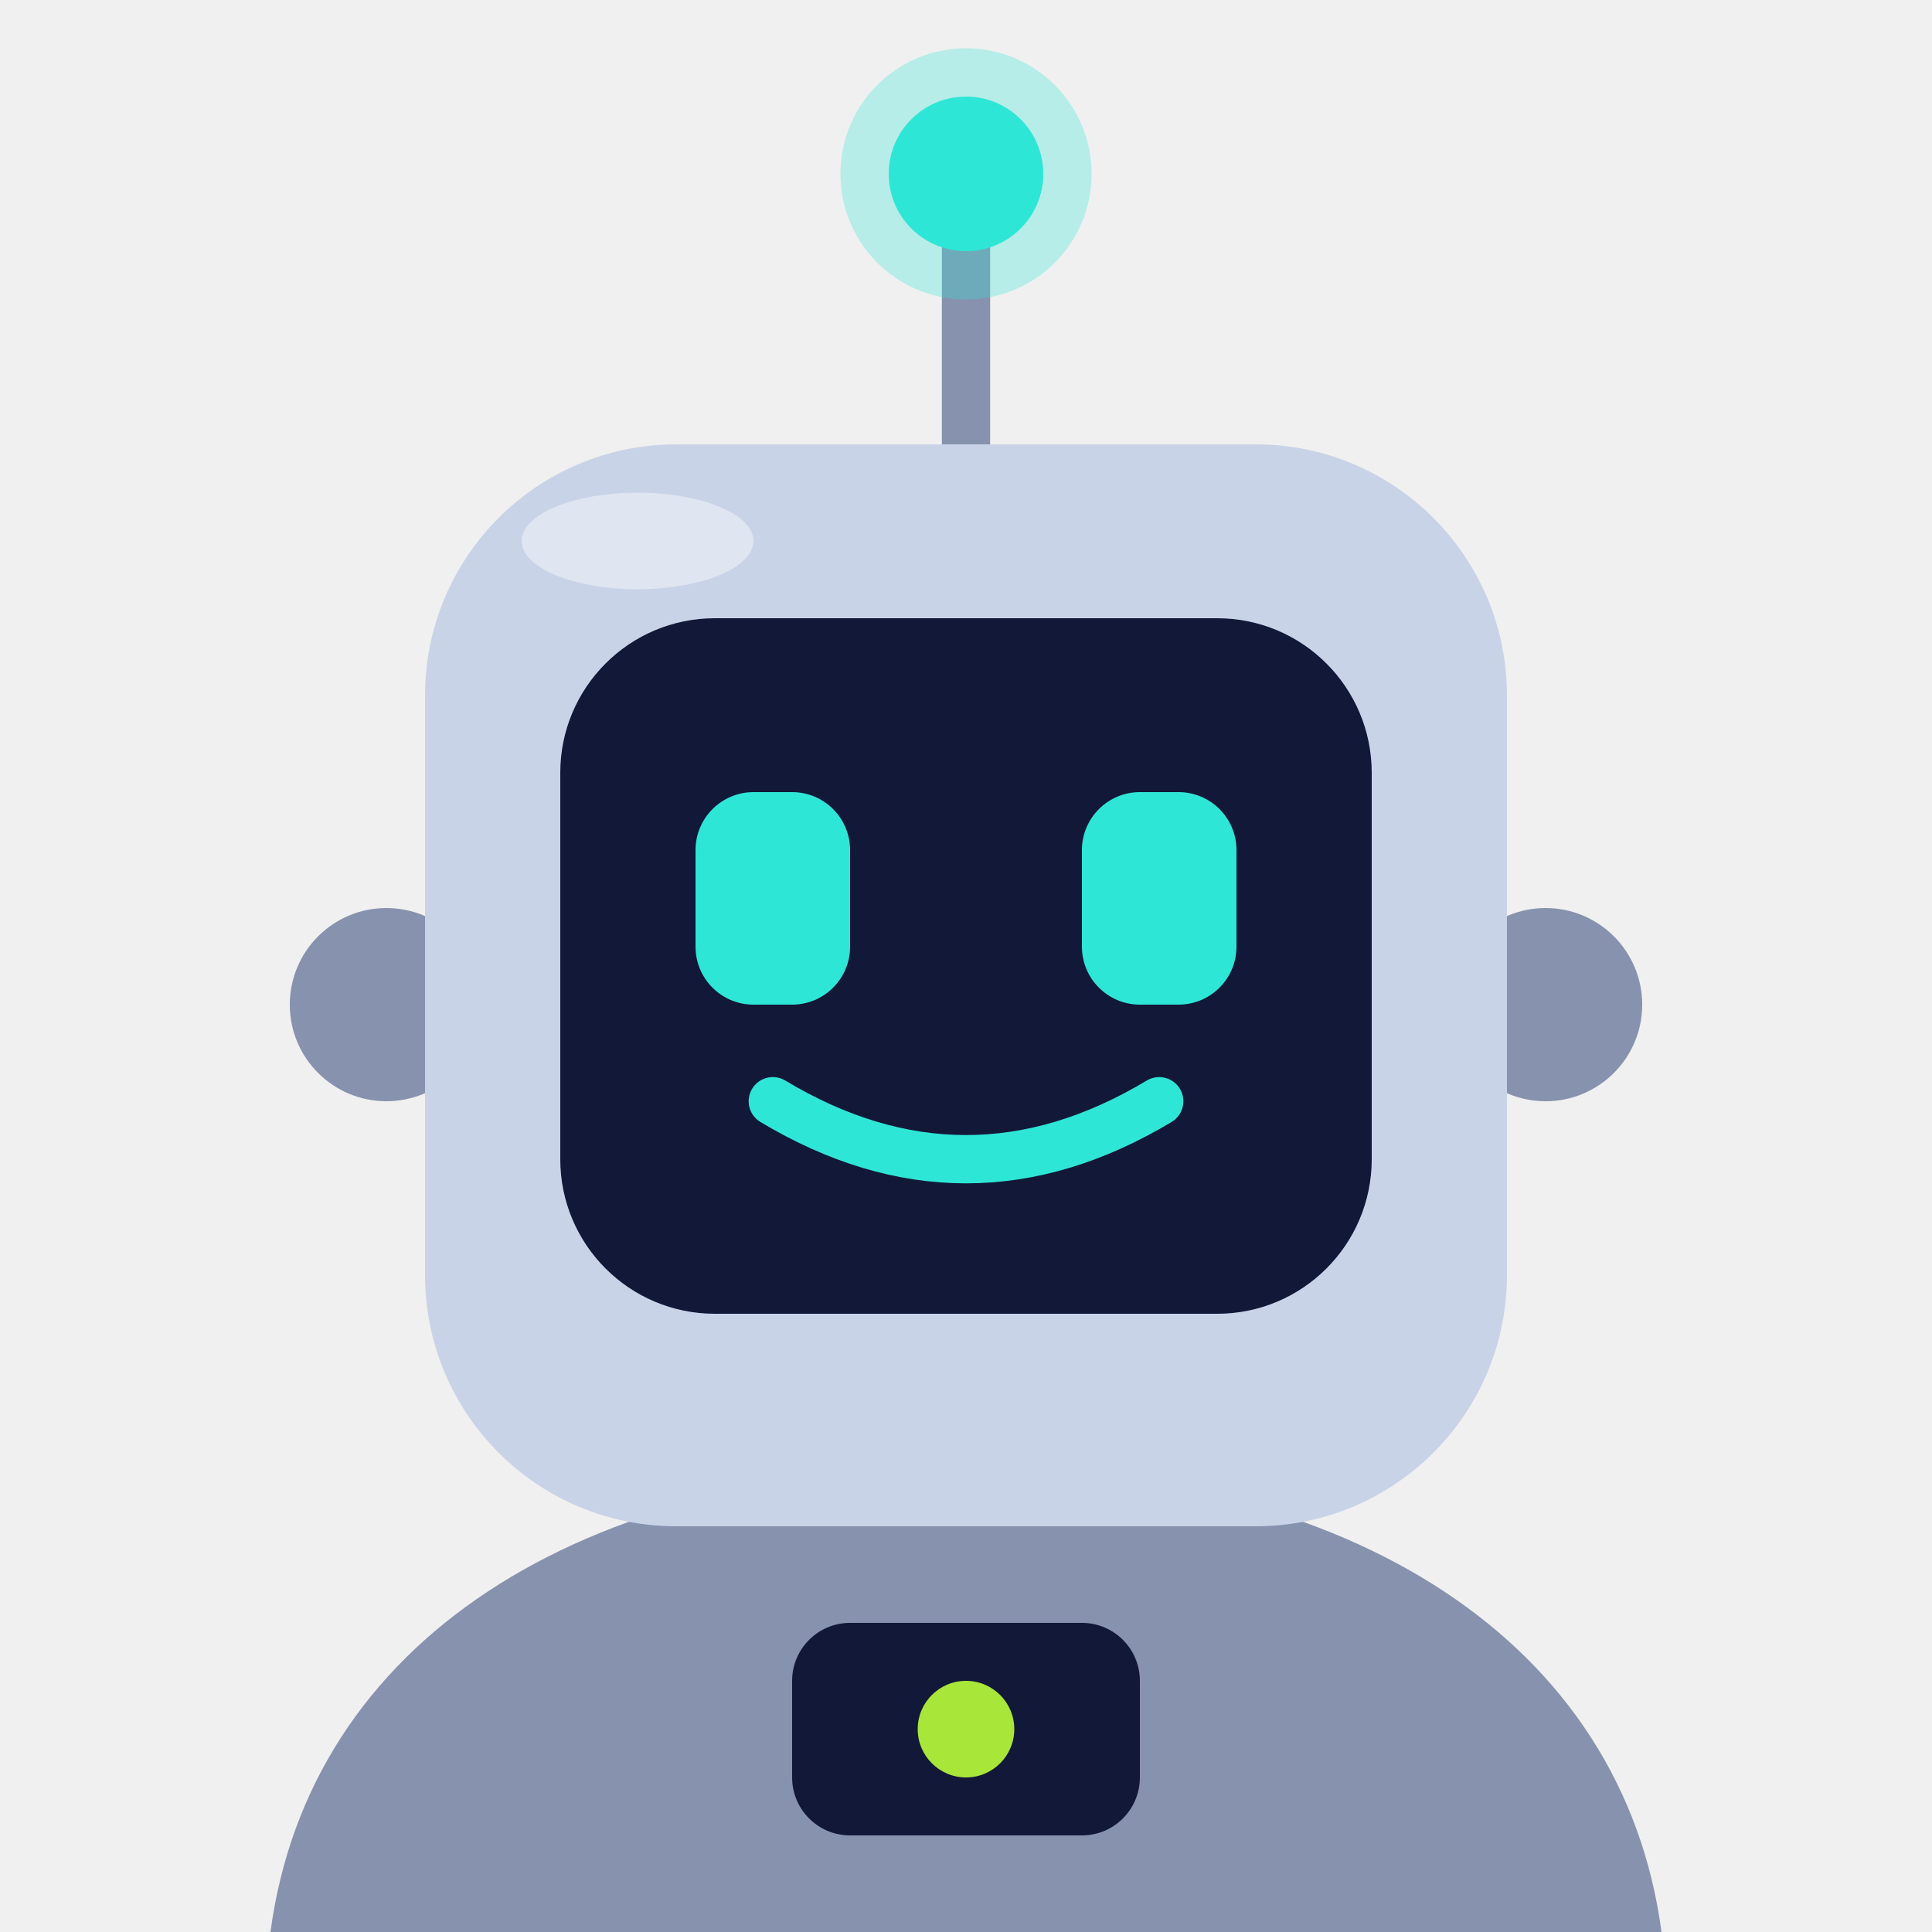
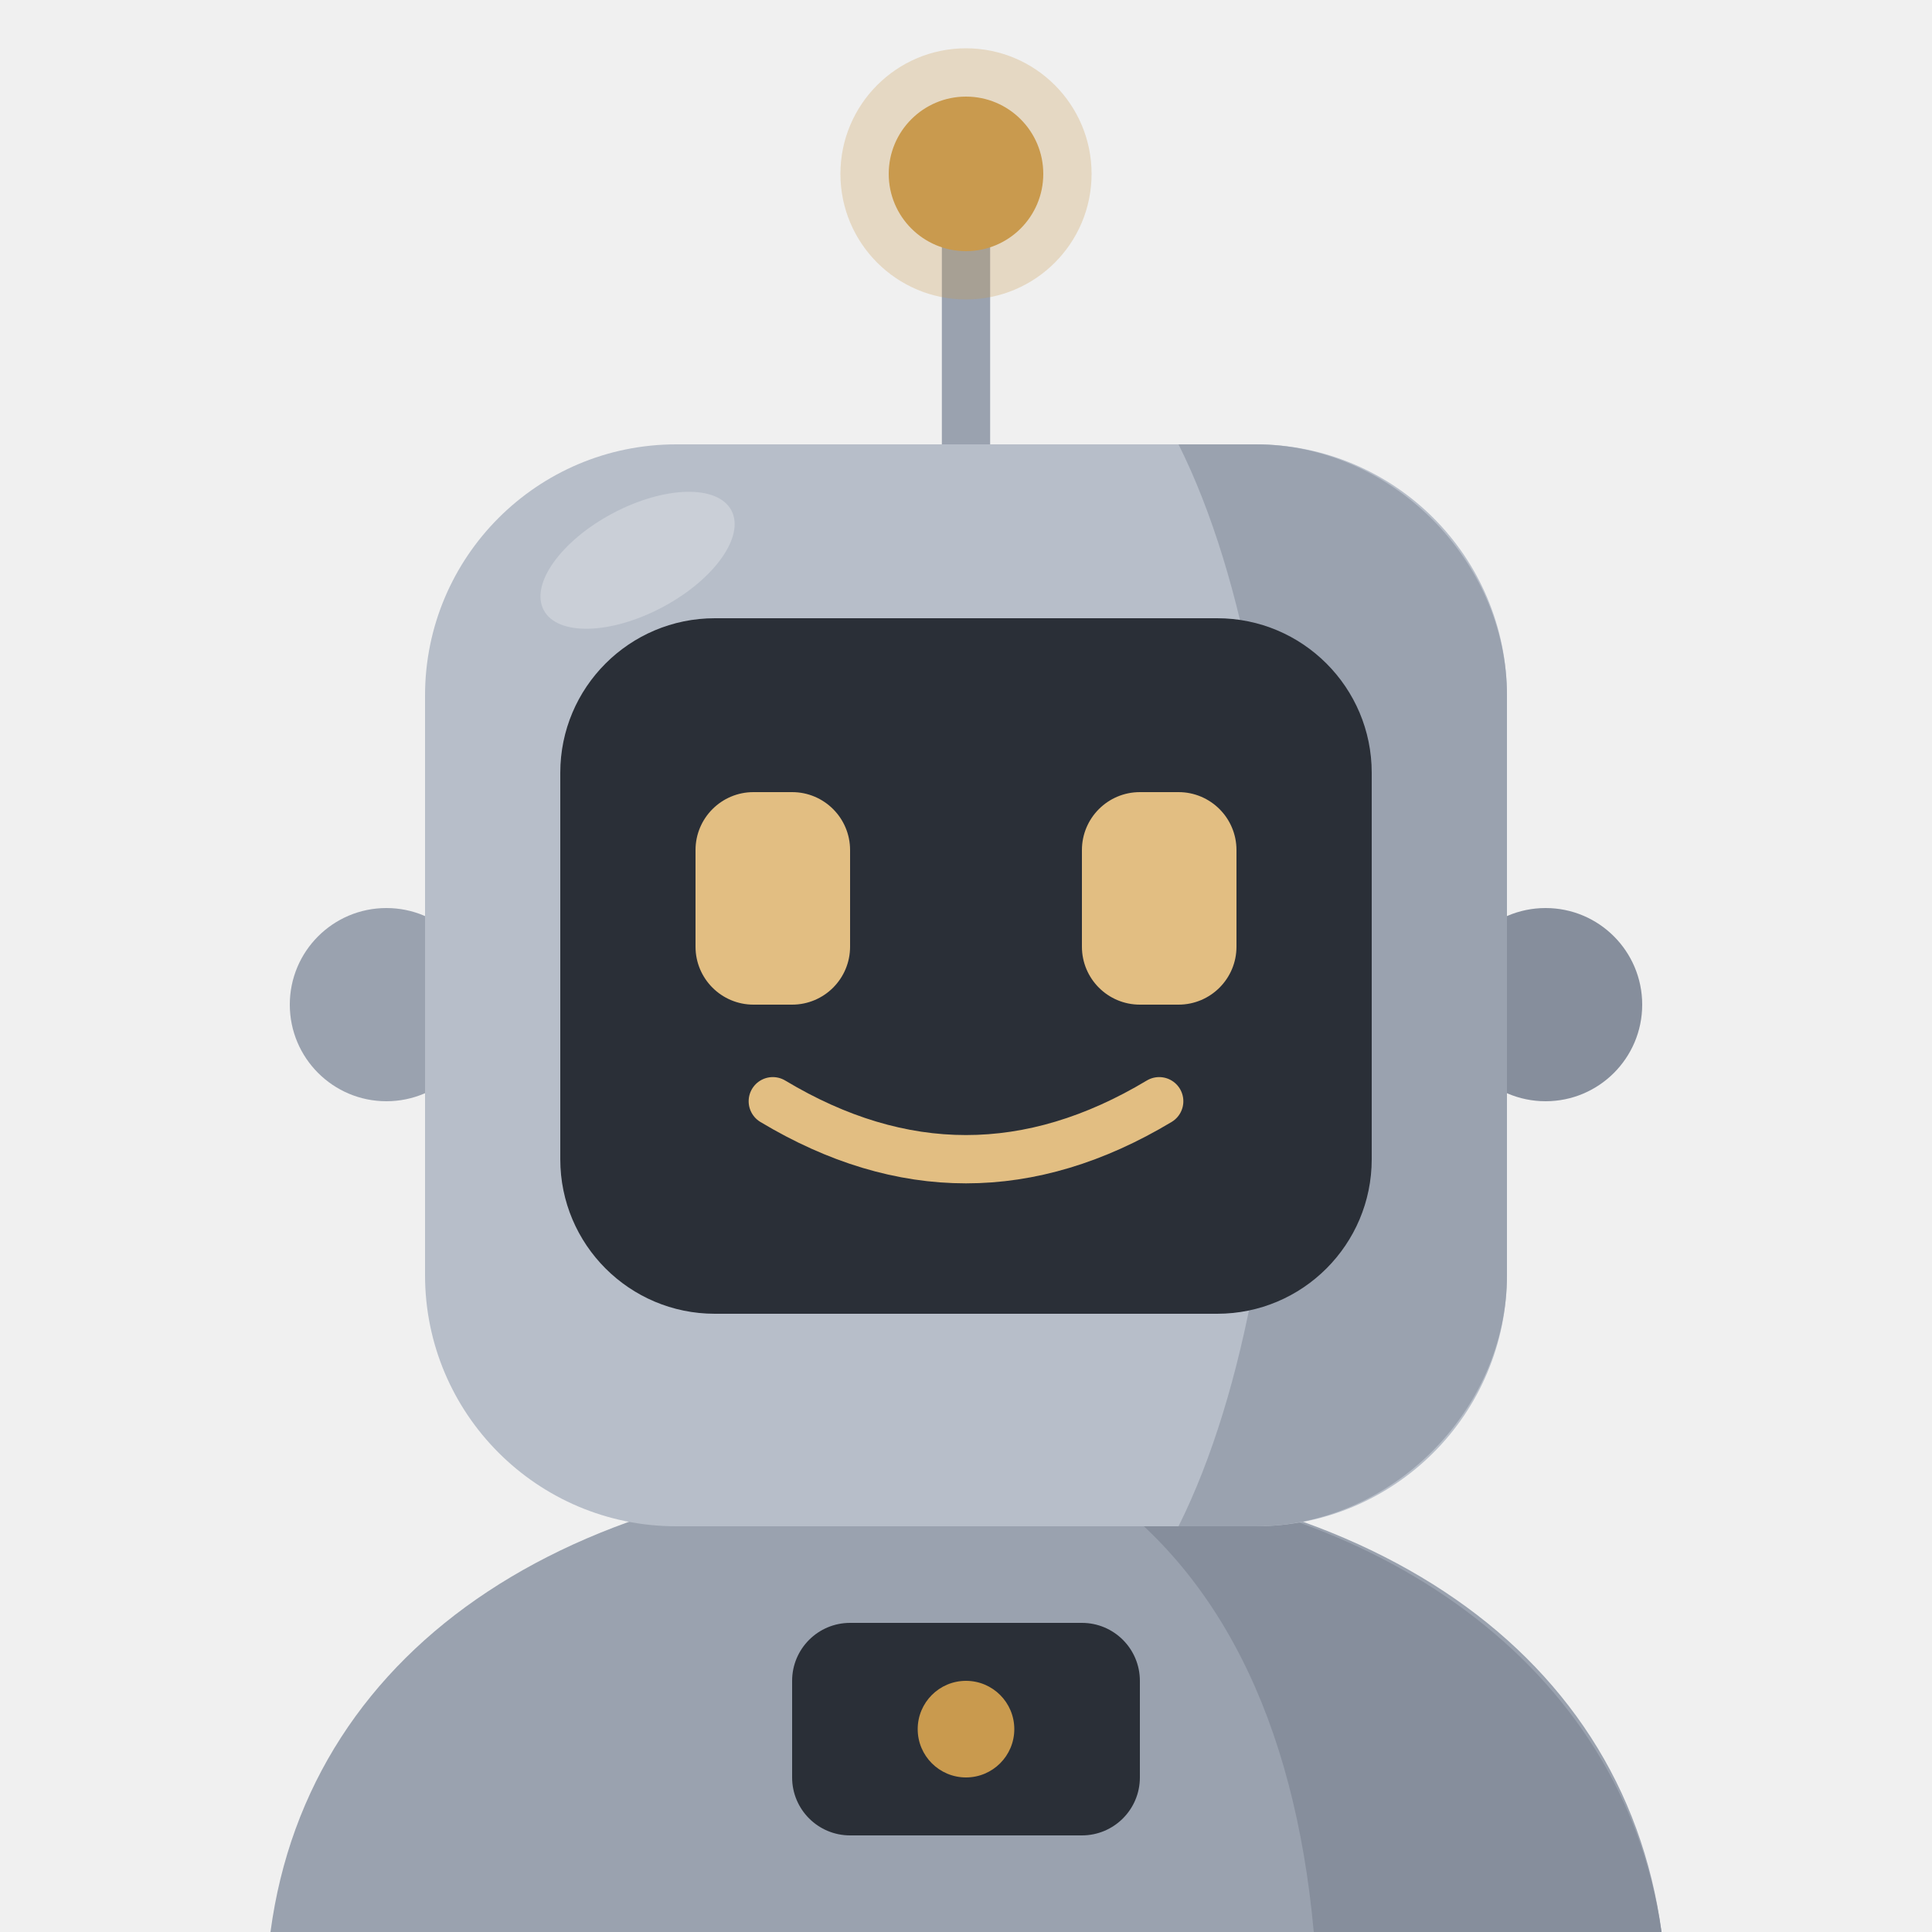
<svg xmlns="http://www.w3.org/2000/svg" viewBox="0 0 200 200" role="img" aria-label="Bolt, a chess bot">
-   <path d="M100 46 L100 24" fill="none" stroke="#8792AE" stroke-width="5" stroke-linecap="round" />
-   <circle cx="100" cy="18" r="13" fill="#2EE6D6" opacity=".3" />
-   <circle cx="100" cy="18" r="8" fill="#2EE6D6" />
-   <path d="M28 200 C32 170 60 152 100 152 C140 152 168 170 172 200 Z" fill="#8792AE" />
-   <rect x="82" y="168" width="36" height="22" rx="6" fill="#121838" />
-   <circle cx="100" cy="179" r="5" fill="#A8E63A" />
-   <circle cx="40" cy="104" r="10" fill="#8792AE" />
-   <circle cx="160" cy="104" r="10" fill="#8792AE" />
-   <rect x="44" y="46" width="112" height="112" rx="26" fill="#C9D3E8" />
-   <ellipse cx="66" cy="56" rx="12" ry="5" fill="#FFFFFF" opacity=".4" />
-   <rect x="58" y="64" width="84" height="72" rx="16" fill="#121838" />
-   <rect x="72" y="82" width="16" height="22" rx="6" fill="#2EE6D6" />
-   <rect x="112" y="82" width="16" height="22" rx="6" fill="#2EE6D6" />
-   <path d="M80 114 Q100 126 120 114" fill="none" stroke="#2EE6D6" stroke-width="5" stroke-linecap="round" />
+   <path d="M100 46 L100 24" fill="none" stroke="#9AA2AF" stroke-width="5" stroke-linecap="round" />
+   <circle cx="100" cy="18" r="13" fill="#C99A4E" opacity=".28" />
+   <circle cx="100" cy="18" r="8" fill="#C99A4E" />
+   <path d="M28 200 C32 170 60 152 100 152 C140 152 168 170 172 200 Z" fill="#9AA2AF" />
+   <path d="M112 153 C142 155 168 172 172 200 L136 200 C134 178 126 162 112 153 Z" fill="#868E9C" />
+   <rect x="82" y="168" width="36" height="22" rx="6" fill="#2A2F37" />
+   <circle cx="100" cy="179" r="5" fill="#C99A4E" />
+   <circle cx="40" cy="104" r="10" fill="#9AA2AF" />
+   <circle cx="160" cy="104" r="10" fill="#868E9C" />
+   <rect x="44" y="46" width="112" height="112" rx="26" fill="#B7BEC9" />
+   <path d="M122 46 L130 46 C144 46 156 58 156 72 L156 132 C156 146 144 158 130 158 L122 158 C136 130 136 74 122 46 Z" fill="#9AA2AF" />
+   <ellipse cx="66" cy="58" rx="11" ry="5.5" fill="#FFFFFF" opacity=".26" transform="rotate(-28 66 58)" />
+   <rect x="58" y="64" width="84" height="72" rx="16" fill="#2A2F37" />
+   <rect x="72" y="82" width="16" height="22" rx="6" fill="#E2BE82" />
+   <rect x="112" y="82" width="16" height="22" rx="6" fill="#E2BE82" />
+   <path d="M80 114 Q100 126 120 114" fill="none" stroke="#E2BE82" stroke-width="5" stroke-linecap="round" />
</svg>
